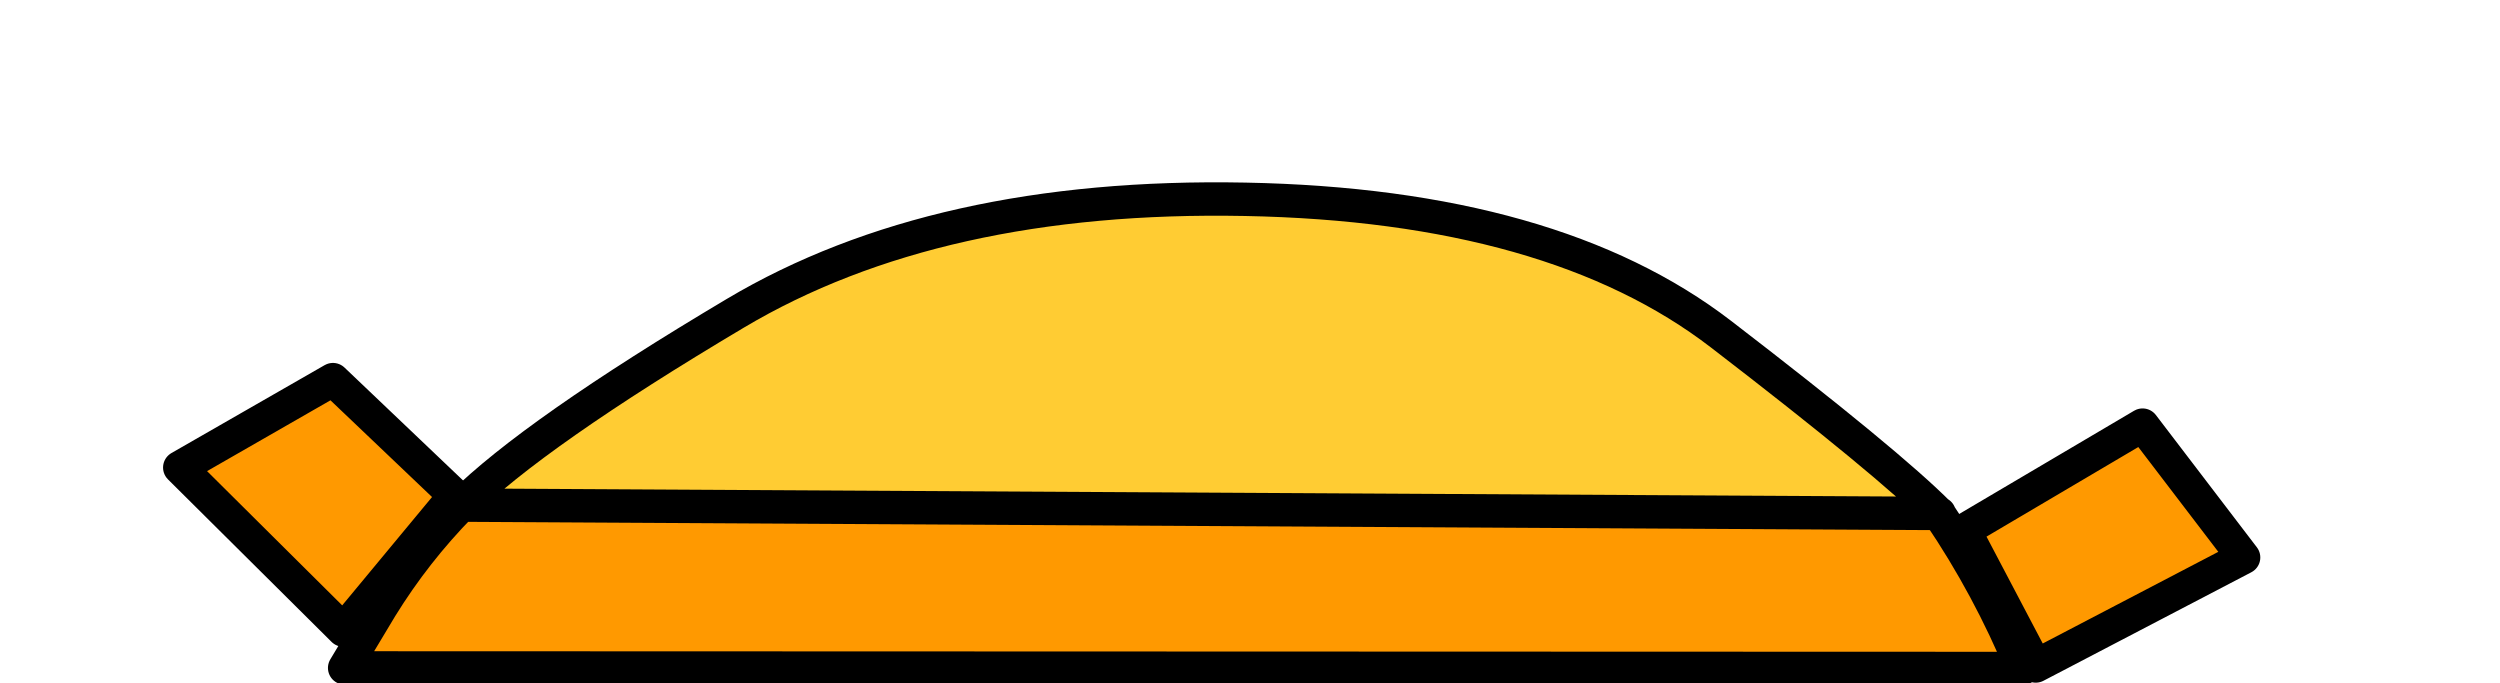
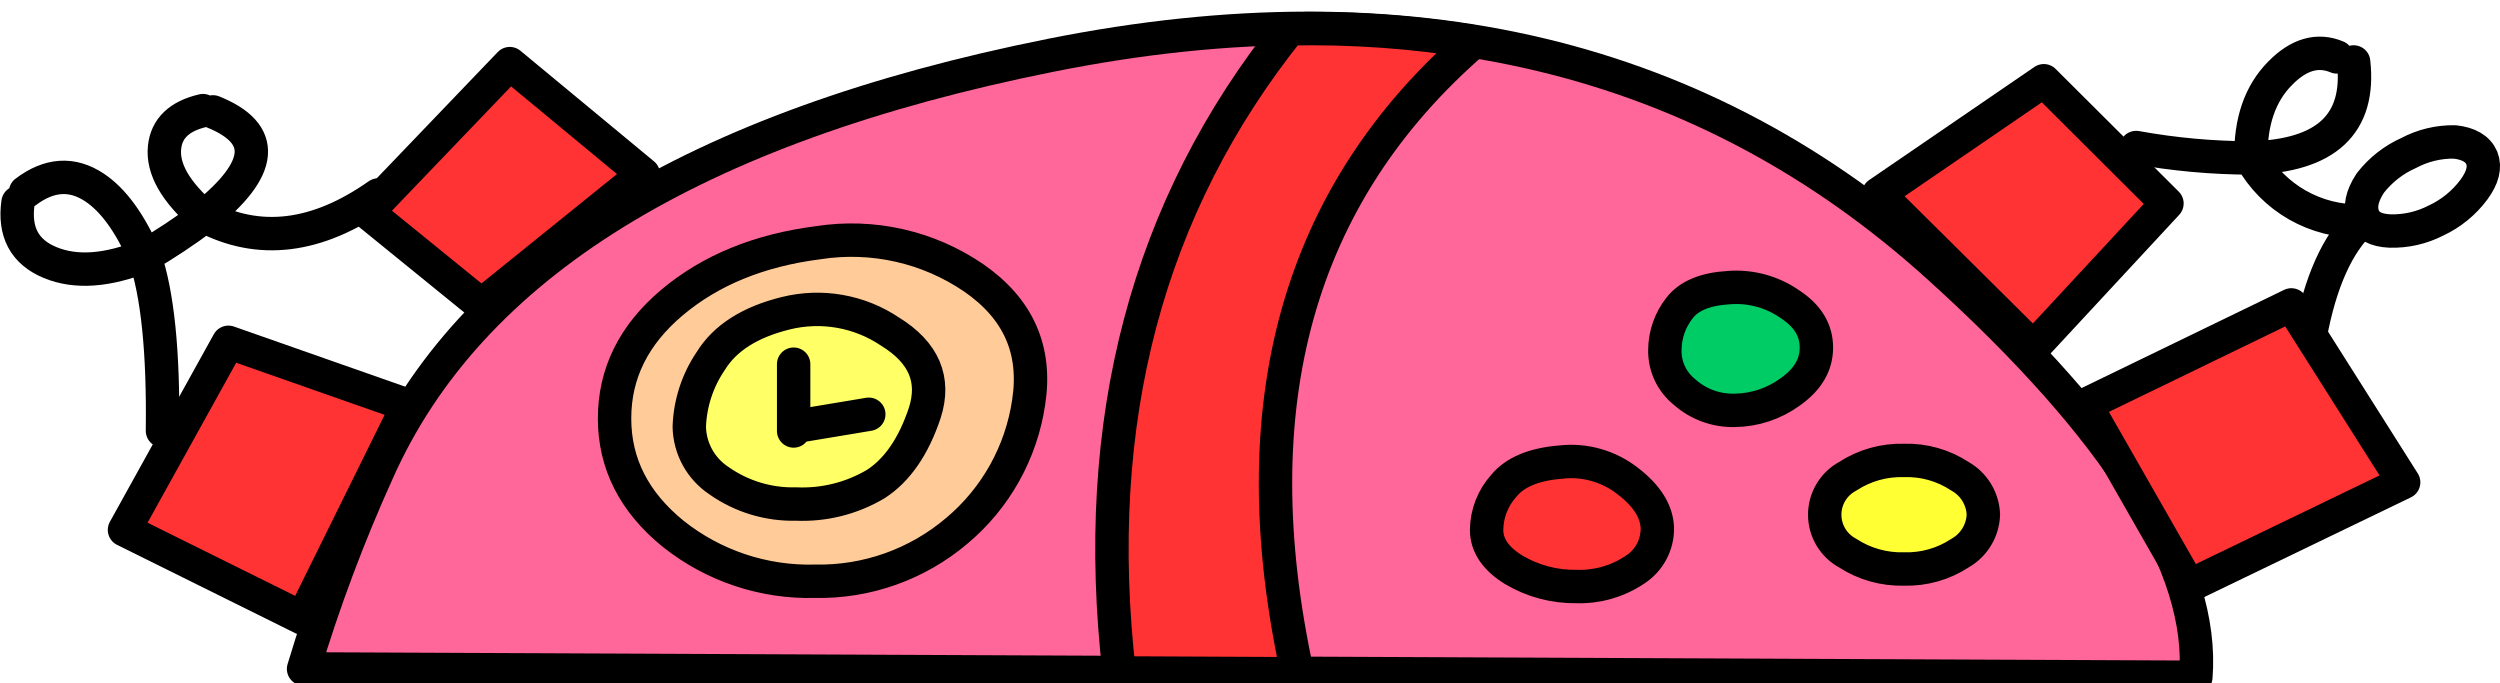
<svg xmlns="http://www.w3.org/2000/svg" id="Layer_1" data-name="Layer 1" viewBox="0 0 299.44 81.73">
-   <g id="HS_CAP_02_0_Layer1_0_FILL" data-name="HS CAP 02 0 Layer1 0 FILL">
-     <path d="M55.23,60.52a69.46,69.46,0,0,0-9.6,12.25L41.28,80l201,0a102.91,102.91,0,0,0-9.95-18.5Z" fill="#f90" />
-     <path d="M206.13,40q-20.1-15.45-57-16.15t-61,13.65q-24.15,14.35-32.85,23l177.05,1Q226.18,55.48,206.13,40Z" fill="#fc3" />
+   <g id="HS_CAP_03_0_Layer3_0_FILL" data-name="HS CAP 03 0 Layer3 0 FILL">
+     <path d="M232.31,32.07Q190.05-6.24,125.86,6.62T45.21,56.52a189.19,189.19,0,0,0-8.85,23.6q.84-.51.75,0l225.9,1Q264.6,61.32,232.31,32.07Z" fill="#f69" />
  </g>
-   <path id="HS_CAP_02_0_Layer1_0_1_STROKES" data-name="HS CAP 02 0 Layer1 0 1 STROKES" d="M55.23,60.52q8.7-8.64,32.85-23t61.05-13.65q36.9.7,57,16.15t26.15,21.55a102.91,102.91,0,0,1,9.95,18.5L41.28,80l4.35-7.25a69.46,69.46,0,0,1,9.6-12.25l177.05,1" fill="none" stroke="#000" stroke-linecap="round" stroke-linejoin="round" stroke-width="4" />
-   <g id="HS_CAP_02_0_Layer0_0_FILL" data-name="HS CAP 02 0 Layer0 0 FILL">
-     <path d="M41.13,75.47l13.35-16.1-14.6-13.9L21.53,56l19.6,19.45M235.28,63.52l8.55,16.25,24.9-13-12.1-15.85Z" fill="#f90" />
+   <path id="HS_CAP_03_0_Layer3_0_1_STROKES" data-name="HS CAP 03 0 Layer3 0 1 STROKES" d="M36.36,80.12a189.19,189.19,0,0,1,8.85-23.6q16.44-37.05,80.65-49.9T232.31,32.07q32.3,29.25,30.7,49.05l-225.9-1h-.75q.84-.51.75,0" fill="none" stroke="#000" stroke-linecap="round" stroke-linejoin="round" stroke-width="4" />
+   <g id="HS_CAP_03_0_Layer2_0_FILL" data-name="HS CAP 03 0 Layer2 0 FILL">
+     <path d="M98,29.07q-10.6,1.35-17.5,7.15t-6.9,13.9q0,8.1,7,13.8a26.17,26.17,0,0,0,17,5.7,25.45,25.45,0,0,0,17-6.05,24.79,24.79,0,0,0,8.6-15.4q1.44-9.36-6.65-14.9A25.94,25.94,0,0,0,98,29.07m-3.85,8.45a15.63,15.63,0,0,1,12.5,2.2q6.09,3.75,4.15,9.75T104.91,58a17.22,17.22,0,0,1-9.55,2.4,15.34,15.34,0,0,1-9.25-2.8,7.92,7.92,0,0,1-3.55-6.45,14.92,14.92,0,0,1,2.55-7.85Q87.66,39.11,94.11,37.52Z" fill="#fc9" />
+     <path d="M106.61,39.72a15.63,15.63,0,0,0-12.5-2.2q-6.45,1.59-9,5.75a14.92,14.92,0,0,0-2.55,7.85,7.92,7.92,0,0,0,3.55,6.45,15.34,15.34,0,0,0,9.25,2.8,17.22,17.22,0,0,0,9.55-2.4q3.84-2.51,5.85-8.5t-4.15-9.75M95.06,51.12l9-1.5-9,1.5v0Z" fill="#ff6" />
+     <path d="M198.51,63.22q-.1-3-3.5-5.65a11,11,0,0,0-8.1-2.3q-4.75.39-6.8,2.85a8,8,0,0,0-2.05,5.25q0,2.79,3.25,4.8a14.26,14.26,0,0,0,7.5,2,11.84,11.84,0,0,0,7-2,5.84,5.84,0,0,0,2.7-5M176.51,5a121.22,121.22,0,0,0-22-1.55q-25.61,31.95-20.4,77.15l21.35.1Q144.85,32.42,176.51,5Z" fill="#f33" />
+     <path d="M237.56,61.62a5.5,5.5,0,0,0-2.8-4.6,11.5,11.5,0,0,0-6.7-1.9,11.68,11.68,0,0,0-6.75,1.9,5.22,5.22,0,0,0,0,9.2,11.75,11.75,0,0,0,6.75,1.9,11.57,11.57,0,0,0,6.7-1.9A5.51,5.51,0,0,0,237.56,61.62Z" fill="#ff3" />
+     <path d="M217.56,41.62q0-3.1-3.15-5.3a11.25,11.25,0,0,0-7.35-2q-4.2.24-5.9,2.45a8.21,8.21,0,0,0-1.75,5,6.29,6.29,0,0,0,2.35,5.05,8.68,8.68,0,0,0,6,2.2,11.48,11.48,0,0,0,6.65-2.2Q217.56,44.72,217.56,41.62Z" fill="#0c6" />
  </g>
-   <path id="HS_CAP_02_0_Layer0_0_1_STROKES" data-name="HS CAP 02 0 Layer0 0 1 STROKES" d="M235.28,63.52l21.35-12.6,12.1,15.85-24.9,13ZM39.88,45.47l14.6,13.9L41.13,75.47,21.53,56Z" fill="none" stroke="#000" stroke-linecap="round" stroke-linejoin="round" stroke-width="4" />
+   <path id="HS_CAP_03_0_Layer2_0_1_STROKES" data-name="HS CAP 03 0 Layer2 0 1 STROKES" d="M176.51,5q-31.65,27.45-21.1,75.7l-21.35-.1q-5.2-45.21,20.4-77.15A121.22,121.22,0,0,1,176.51,5Zm41.05,36.65q0,3.09-3.15,5.3a11.48,11.48,0,0,1-6.65,2.2,8.68,8.68,0,0,1-6-2.2,6.29,6.29,0,0,1-2.35-5.05,8.21,8.21,0,0,1,1.75-5q1.69-2.2,5.9-2.45a11.25,11.25,0,0,1,7.35,2Q217.56,38.51,217.56,41.62Zm20,20a5.51,5.51,0,0,1-2.8,4.6,11.57,11.57,0,0,1-6.7,1.9,11.75,11.75,0,0,1-6.75-1.9,5.22,5.22,0,0,1,0-9.2,11.68,11.68,0,0,1,6.75-1.9,11.5,11.5,0,0,1,6.7,1.9A5.5,5.5,0,0,1,237.56,61.62Zm-39.05,1.6a5.84,5.84,0,0,1-2.7,5,11.84,11.84,0,0,1-7,2,14.26,14.26,0,0,1-7.5-2q-3.26-2-3.25-4.8a8,8,0,0,1,2.05-5.25q2-2.46,6.8-2.85a11,11,0,0,1,8.1,2.3Q198.4,60.27,198.51,63.22ZM110.76,49.47q-2,6-5.85,8.5a17.22,17.22,0,0,1-9.55,2.4,15.34,15.34,0,0,1-9.25-2.8,7.92,7.92,0,0,1-3.55-6.45,14.92,14.92,0,0,1,2.55-7.85q2.55-4.16,9-5.75a15.63,15.63,0,0,1,12.5,2.2Q112.7,43.47,110.76,49.47Zm12.45-1.3a24.79,24.79,0,0,1-8.6,15.4,25.45,25.45,0,0,1-17,6.05,26.17,26.17,0,0,1-17-5.7q-7-5.7-7-13.8t6.9-13.9q6.9-5.8,17.5-7.15a25.94,25.94,0,0,1,18.6,4.2Q124.66,38.82,123.21,48.17ZM95.06,43.62v7.5l9-1.5m-9,1.5v.5" fill="none" stroke="#000" stroke-linecap="round" stroke-linejoin="round" stroke-width="4" />
+   <path id="HS_CAP_03_0_Layer1_0_1_STROKES" data-name="HS CAP 03 0 Layer1 0 1 STROKES" d="M255.86,17.67a78.07,78.07,0,0,0,13.75,1.25q-.11-6.51,3.5-10.15,3.34-3.4,6.8-1.95m2,.6q1.24,11.14-12.3,11.5a14.64,14.64,0,0,0,13.25,7.55q-4.35,4.09-6.15,13.75m20.55-21.3c.43,1.1.11,2.36-.95,3.8a11.94,11.94,0,0,1-4.55,3.7,11.36,11.36,0,0,1-5.5,1.25c-1.7-.07-2.77-.65-3.2-1.75s-.19-2.42.85-4a12,12,0,0,1,4.6-3.6A11.3,11.3,0,0,1,294,17C295.69,17.18,296.79,17.82,297.26,18.92ZM3.06,23q4.24-3.21,8.25-.55,3.39,2.25,6,8.25a73.7,73.7,0,0,0,7.15-4.75q-5.16-4.46-4.75-8.3.35-3.41,4.6-4.4m-22.15,11q-.75,5.3,3.85,7.2t11.3-.8q2.34,6.75,2.15,20.95m6.05-38.2q9.69,3.9-1.05,12.5,9.84,5.19,20.85-2.55" fill="none" stroke="#000" stroke-linecap="round" stroke-linejoin="round" stroke-width="4" />
+   <g id="HS_CAP_03_0_Layer0_0_FILL" data-name="HS CAP 03 0 Layer0 0 FILL">
+     <path d="M36.26,74.07l12.6-25.5L27.36,41,14.91,63.47l21.35,10.6M61.06,7.62,44,25.42l13.7,11.1L77.11,20.87l-16-13.25M249.81,48.47l12.4,21.7,25.7-12.4L274.46,36.52,249.81,48.47m-6.25-6.85,16-17.25L244.81,9.67,225,23.22Z" fill="#f33" />
+   </g>
+   <path id="HS_CAP_03_0_Layer0_0_1_STROKES" data-name="HS CAP 03 0 Layer0 0 1 STROKES" d="M225,23.22l19.8-13.55,14.75,14.7-16,17.25Zm24.8,25.25,24.65-11.95,13.45,21.25-25.7,12.4ZM61.06,7.62l16,13.25L57.66,36.52,44,25.42ZM27.36,41l21.5,7.55-12.6,25.5L14.91,63.47Z" fill="none" stroke="#000" stroke-linecap="round" stroke-linejoin="round" stroke-width="4" />
</svg>
